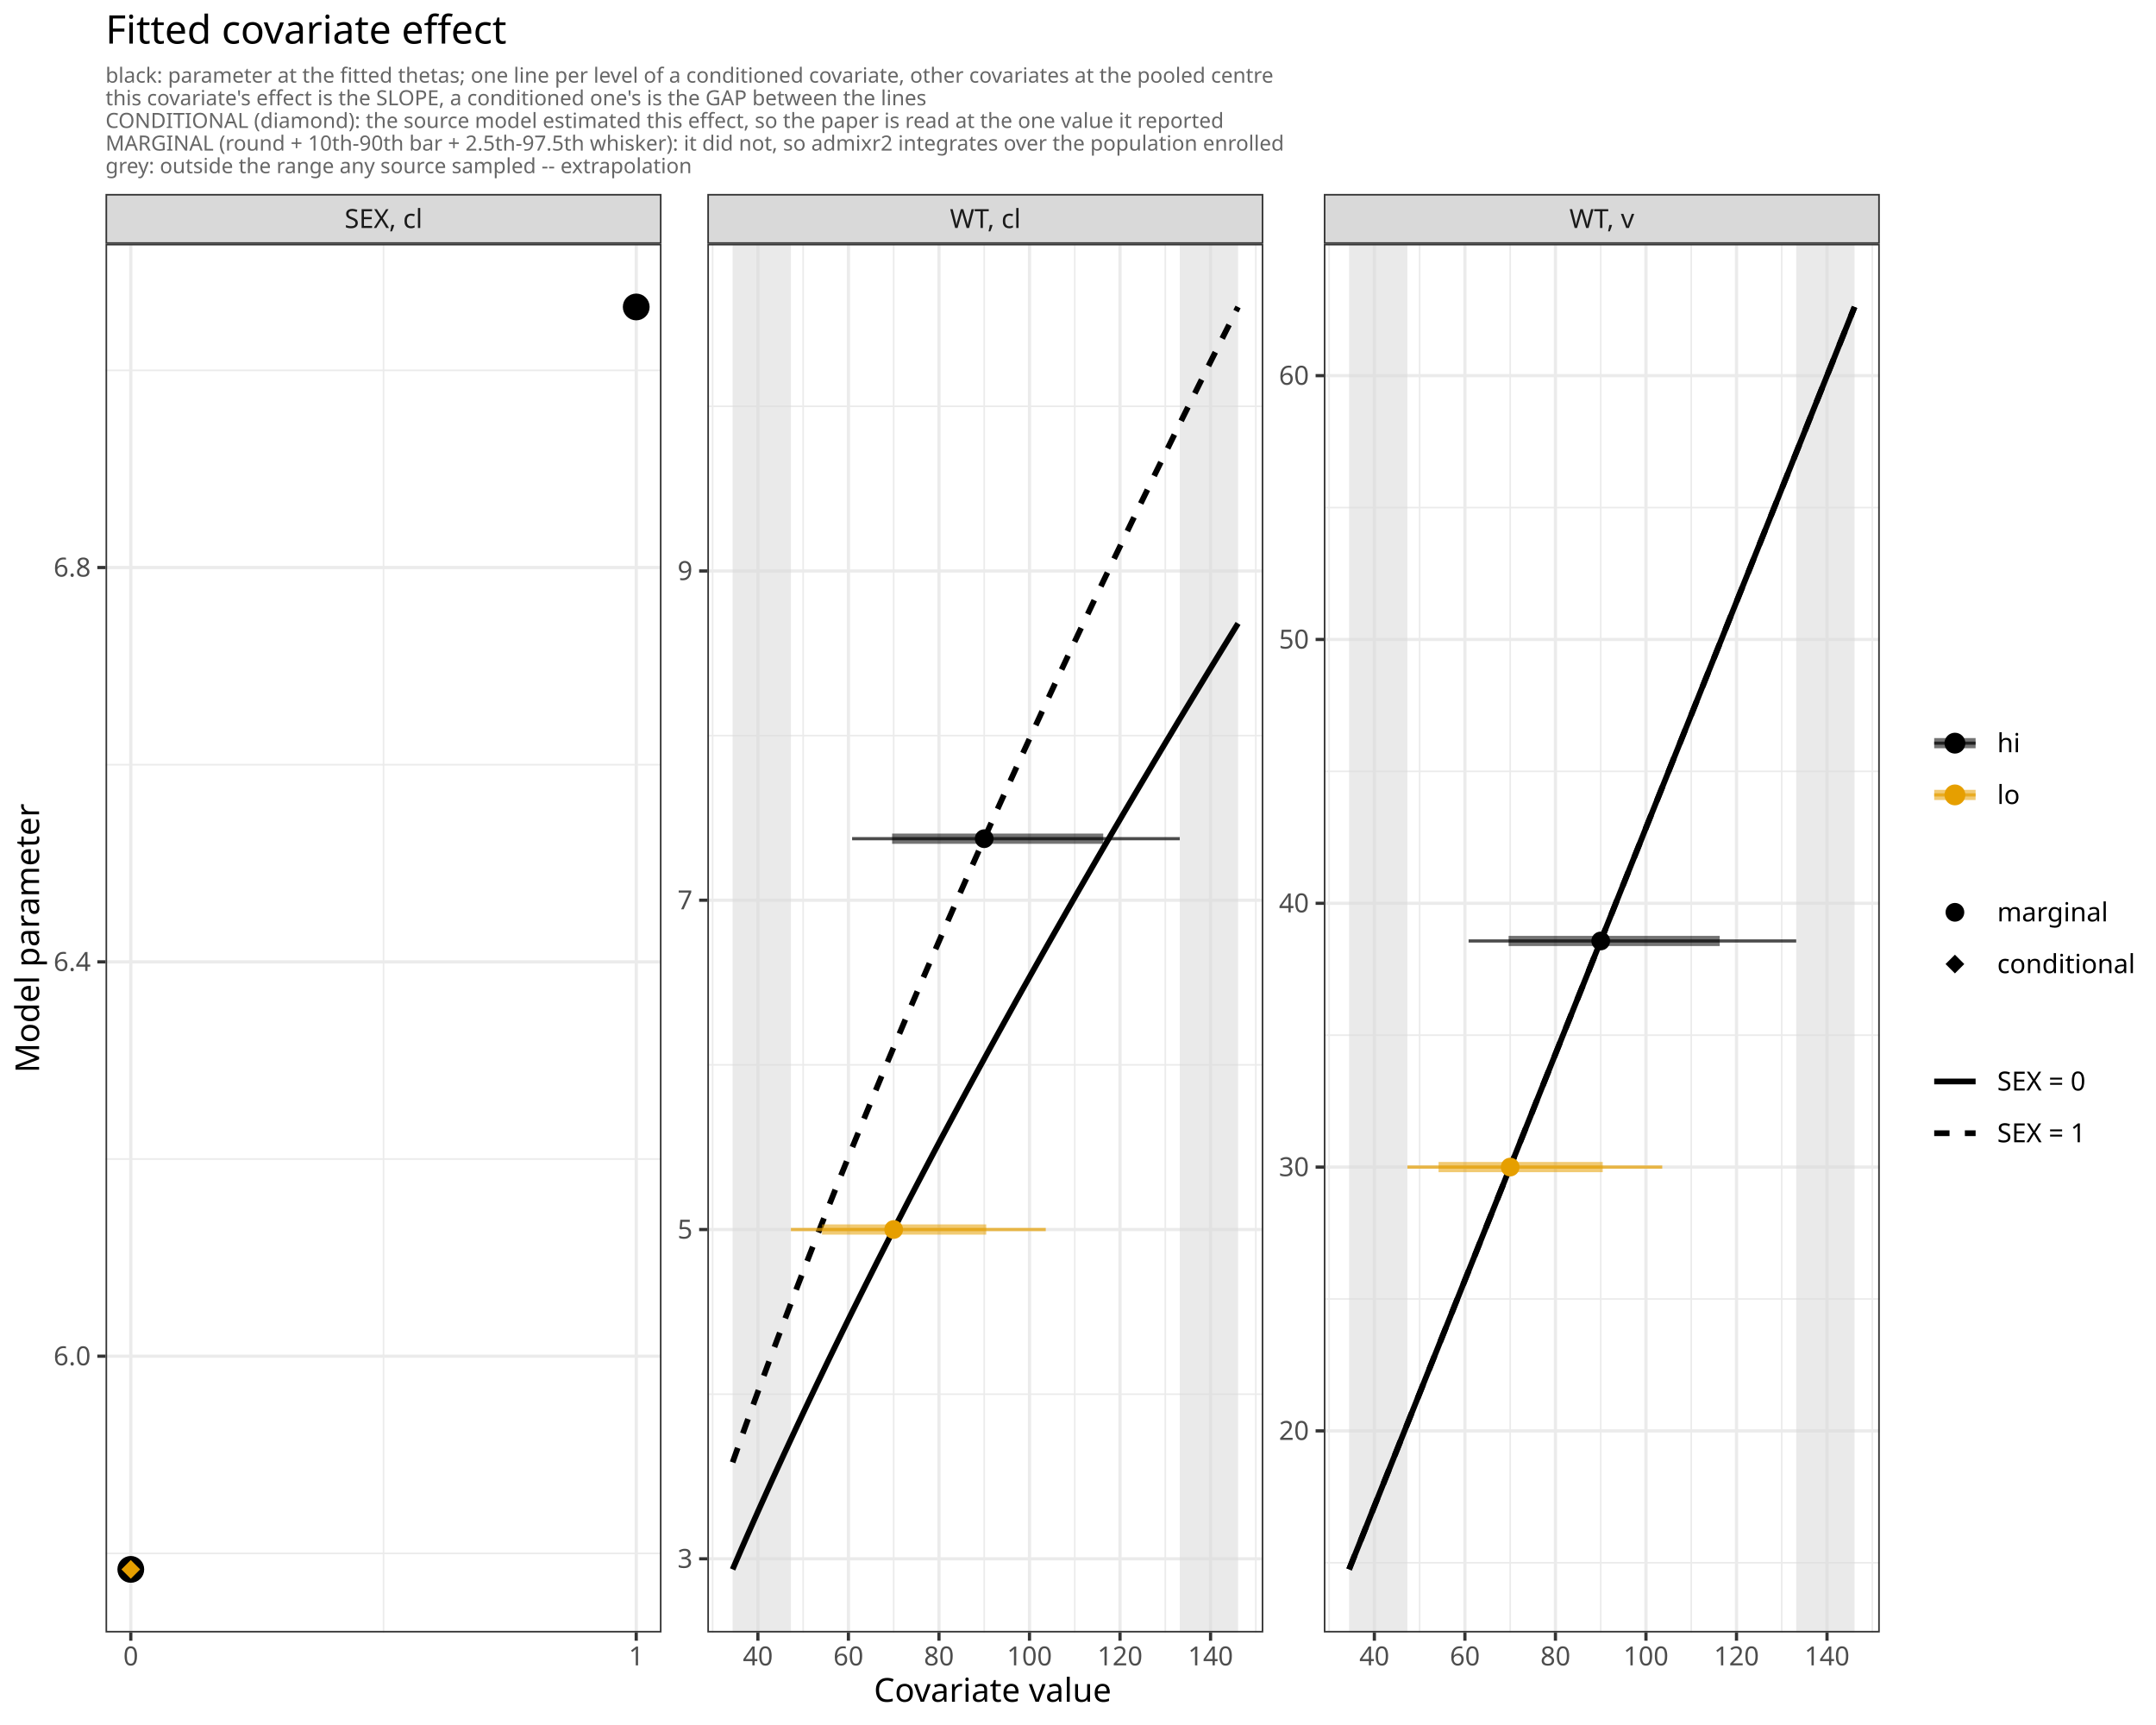
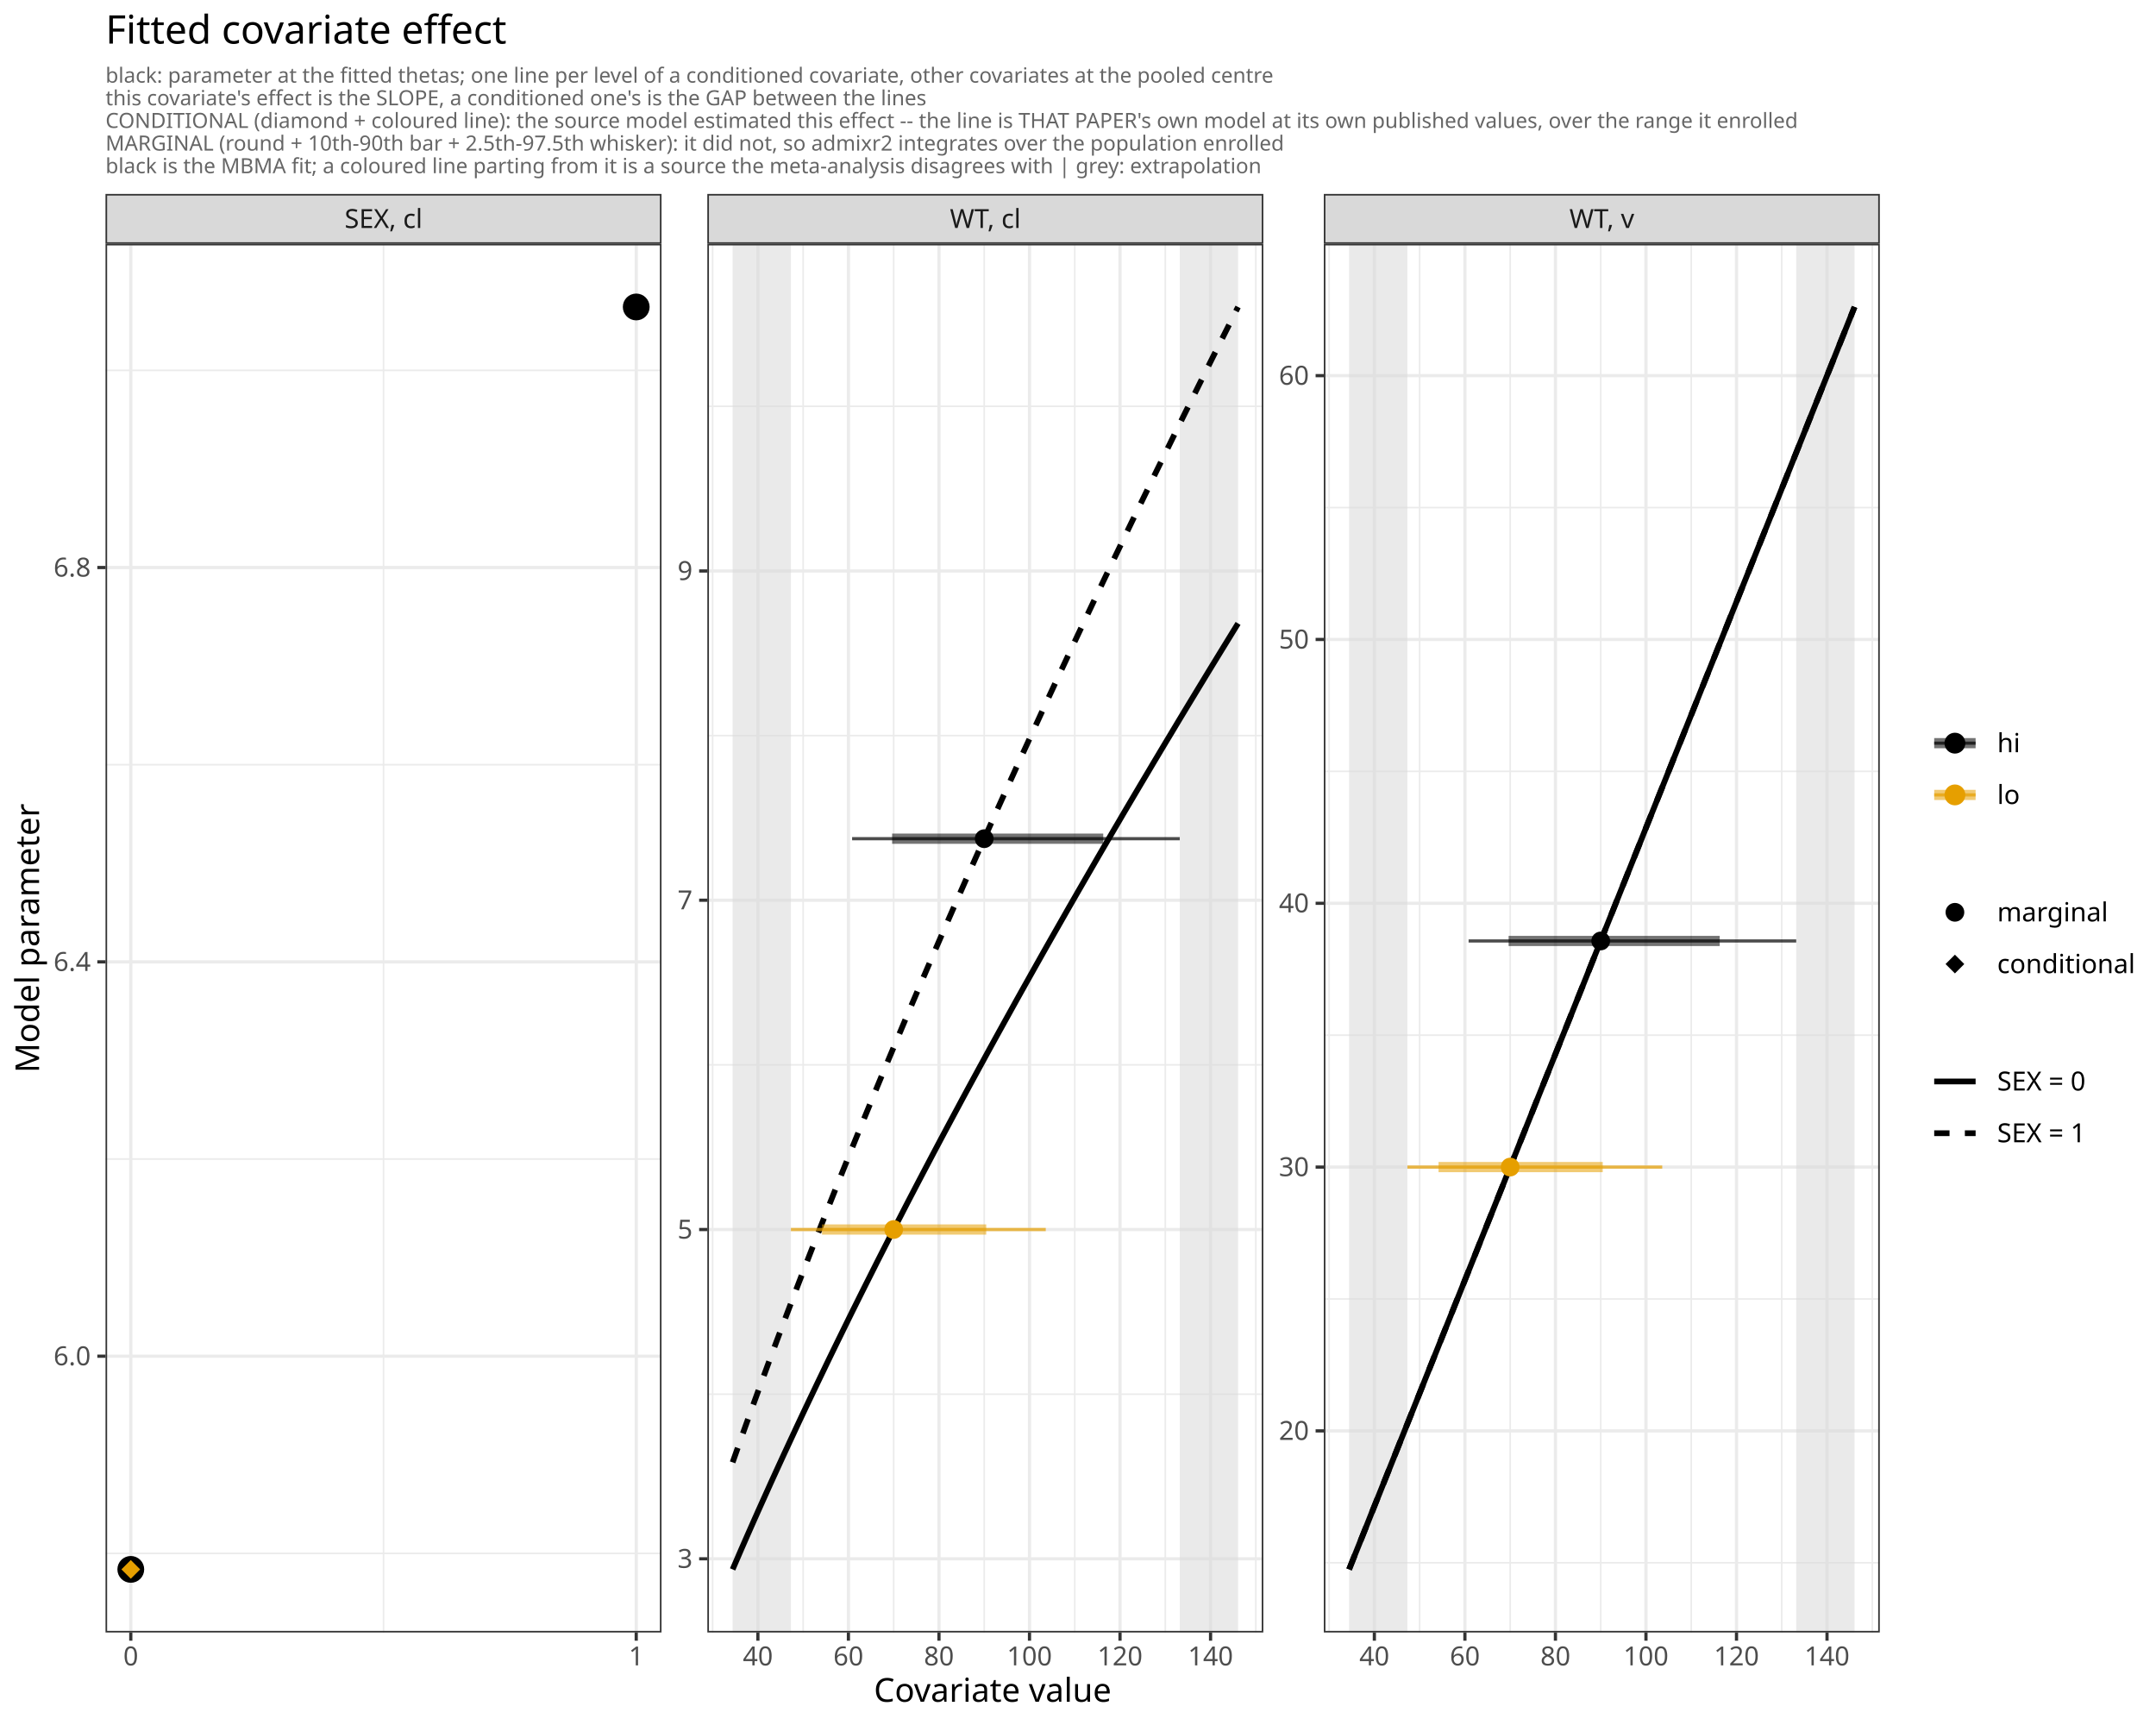
<svg xmlns="http://www.w3.org/2000/svg" class="svglite" data-engine-version="2.0" width="720.00pt" height="576.00pt" viewBox="0 0 720.00 576.00">
  <defs>
    <style type="text/css">
    .svglite line, .svglite polyline, .svglite polygon, .svglite path, .svglite rect, .svglite circle {
      fill: none;
      stroke: #000000;
      stroke-linecap: round;
      stroke-linejoin: round;
      stroke-miterlimit: 10.00;
    }
  </style>
  </defs>
  <rect width="100%" height="100%" style="stroke: none; fill: #FFFFFF;" />
  <defs>
    <clipPath id="cpMC4wMHw3MjAuMDB8MC4wMHw1NzYuMDA=">
      <rect x="0.00" y="0.00" width="720.00" height="576.00" />
    </clipPath>
  </defs>
  <g clip-path="url(#cpMC4wMHw3MjAuMDB8MC4wMHw1NzYuMDA=)">
    <rect x="0.00" y="0.00" width="720.00" height="576.00" style="stroke-width: 1.07; stroke: #FFFFFF; fill: #FFFFFF;" />
  </g>
  <defs>
    <clipPath id="cpMzUuMjR8MjIwLjkxfDgxLjQyfDU0NS4xMQ==">
      <rect x="35.24" y="81.42" width="185.67" height="463.69" />
    </clipPath>
  </defs>
  <g clip-path="url(#cpMzUuMjR8MjIwLjkxfDgxLjQyfDU0NS4xMQ==)">
    <rect x="35.24" y="81.42" width="185.67" height="463.69" style="stroke-width: 1.07; stroke: none; fill: #FFFFFF;" />
    <polyline points="35.24,518.69 220.91,518.69 " style="stroke-width: 0.53; stroke: #EBEBEB; stroke-linecap: butt;" />
    <polyline points="35.24,387.02 220.91,387.02 " style="stroke-width: 0.53; stroke: #EBEBEB; stroke-linecap: butt;" />
    <polyline points="35.24,255.34 220.91,255.34 " style="stroke-width: 0.53; stroke: #EBEBEB; stroke-linecap: butt;" />
    <polyline points="35.24,123.67 220.91,123.67 " style="stroke-width: 0.53; stroke: #EBEBEB; stroke-linecap: butt;" />
    <polyline points="128.08,545.11 128.08,81.42 " style="stroke-width: 0.53; stroke: #EBEBEB; stroke-linecap: butt;" />
    <polyline points="35.24,452.85 220.91,452.85 " style="stroke-width: 1.07; stroke: #EBEBEB; stroke-linecap: butt;" />
    <polyline points="35.24,321.18 220.91,321.18 " style="stroke-width: 1.07; stroke: #EBEBEB; stroke-linecap: butt;" />
    <polyline points="35.24,189.51 220.91,189.51 " style="stroke-width: 1.07; stroke: #EBEBEB; stroke-linecap: butt;" />
    <polyline points="43.68,545.11 43.68,81.42 " style="stroke-width: 1.07; stroke: #EBEBEB; stroke-linecap: butt;" />
    <polyline points="212.47,545.11 212.47,81.42 " style="stroke-width: 1.07; stroke: #EBEBEB; stroke-linecap: butt;" />
    <circle cx="43.68" cy="524.04" r="4.05" style="stroke-width: 0.85; fill: #000000;" />
    <circle cx="212.47" cy="102.50" r="4.05" style="stroke-width: 0.85; fill: #000000;" />
    <polygon points="209.34,102.50 212.47,99.37 215.60,102.50 212.47,105.63 " style="stroke-width: 0.71; stroke: none; fill: #000000;" />
    <polygon points="40.55,524.04 43.68,520.91 46.81,524.04 43.68,527.16 " style="stroke-width: 0.71; stroke: none; fill: #E69F00;" />
    <rect x="35.24" y="81.42" width="185.67" height="463.69" style="stroke-width: 1.07; stroke: #333333;" />
  </g>
  <g clip-path="url(#cpMC4wMHw3MjAuMDB8MC4wMHw1NzYuMDA=)">
</g>
  <defs>
    <clipPath id="cpMjM2LjIyfDQyMS44OXw4MS40Mnw1NDUuMTE=">
      <rect x="236.22" y="81.42" width="185.67" height="463.69" />
    </clipPath>
  </defs>
  <g clip-path="url(#cpMjM2LjIyfDQyMS44OXw4MS40Mnw1NDUuMTE=)">
    <rect x="236.22" y="81.42" width="185.67" height="463.69" style="stroke-width: 1.07; stroke: none; fill: #FFFFFF;" />
    <polyline points="236.22,465.53 421.89,465.53 " style="stroke-width: 0.53; stroke: #EBEBEB; stroke-linecap: butt;" />
    <polyline points="236.22,355.57 421.89,355.57 " style="stroke-width: 0.53; stroke: #EBEBEB; stroke-linecap: butt;" />
    <polyline points="236.22,245.62 421.89,245.62 " style="stroke-width: 0.53; stroke: #EBEBEB; stroke-linecap: butt;" />
    <polyline points="236.22,135.67 421.89,135.67 " style="stroke-width: 0.53; stroke: #EBEBEB; stroke-linecap: butt;" />
    <polyline points="237.98,545.11 237.98,81.42 " style="stroke-width: 0.53; stroke: #EBEBEB; stroke-linecap: butt;" />
    <polyline points="268.22,545.11 268.22,81.42 " style="stroke-width: 0.53; stroke: #EBEBEB; stroke-linecap: butt;" />
    <polyline points="298.45,545.11 298.45,81.42 " style="stroke-width: 0.53; stroke: #EBEBEB; stroke-linecap: butt;" />
    <polyline points="328.68,545.11 328.68,81.42 " style="stroke-width: 0.53; stroke: #EBEBEB; stroke-linecap: butt;" />
    <polyline points="358.92,545.11 358.92,81.42 " style="stroke-width: 0.53; stroke: #EBEBEB; stroke-linecap: butt;" />
    <polyline points="389.15,545.11 389.15,81.42 " style="stroke-width: 0.53; stroke: #EBEBEB; stroke-linecap: butt;" />
    <polyline points="419.38,545.11 419.38,81.42 " style="stroke-width: 0.53; stroke: #EBEBEB; stroke-linecap: butt;" />
    <polyline points="236.22,520.50 421.89,520.50 " style="stroke-width: 1.07; stroke: #EBEBEB; stroke-linecap: butt;" />
    <polyline points="236.22,410.55 421.89,410.55 " style="stroke-width: 1.07; stroke: #EBEBEB; stroke-linecap: butt;" />
    <polyline points="236.22,300.60 421.89,300.60 " style="stroke-width: 1.07; stroke: #EBEBEB; stroke-linecap: butt;" />
    <polyline points="236.22,190.65 421.89,190.65 " style="stroke-width: 1.07; stroke: #EBEBEB; stroke-linecap: butt;" />
    <polyline points="253.10,545.11 253.10,81.42 " style="stroke-width: 1.07; stroke: #EBEBEB; stroke-linecap: butt;" />
    <polyline points="283.33,545.11 283.33,81.42 " style="stroke-width: 1.07; stroke: #EBEBEB; stroke-linecap: butt;" />
    <polyline points="313.57,545.11 313.57,81.42 " style="stroke-width: 1.07; stroke: #EBEBEB; stroke-linecap: butt;" />
    <polyline points="343.80,545.11 343.80,81.42 " style="stroke-width: 1.07; stroke: #EBEBEB; stroke-linecap: butt;" />
    <polyline points="374.03,545.11 374.03,81.42 " style="stroke-width: 1.07; stroke: #EBEBEB; stroke-linecap: butt;" />
    <polyline points="404.27,545.11 404.27,81.42 " style="stroke-width: 1.07; stroke: #EBEBEB; stroke-linecap: butt;" />
    <rect x="244.66" y="81.42" width="19.48" height="463.69" style="stroke-width: 1.07; stroke: none; stroke-linecap: butt; stroke-linejoin: miter; fill: #D9D9D9; fill-opacity: 0.55;" />
    <rect x="393.98" y="81.42" width="19.48" height="463.69" style="stroke-width: 1.07; stroke: none; stroke-linecap: butt; stroke-linejoin: miter; fill: #D9D9D9; fill-opacity: 0.55;" />
    <polyline points="244.66,524.04 246.08,520.75 247.49,517.48 248.91,514.23 250.33,511.01 251.75,507.80 253.17,504.61 254.59,501.45 256.01,498.30 257.42,495.16 258.84,492.05 260.26,488.95 261.68,485.86 263.10,482.80 264.52,479.75 265.93,476.71 267.35,473.69 268.77,470.68 270.19,467.69 271.61,464.71 273.03,461.74 274.45,458.79 275.86,455.85 277.28,452.92 278.70,450.00 280.12,447.10 281.54,444.21 282.96,441.32 284.37,438.45 285.79,435.60 287.21,432.75 288.63,429.91 290.05,427.09 291.47,424.27 292.88,421.46 294.30,418.67 295.72,415.88 297.14,413.10 298.56,410.34 299.98,407.58 301.40,404.83 302.81,402.09 304.23,399.36 305.65,396.63 307.07,393.92 308.49,391.21 309.91,388.52 311.32,385.83 312.74,383.15 314.16,380.47 315.58,377.81 317.00,375.15 318.42,372.50 319.84,369.86 321.25,367.22 322.67,364.59 324.09,361.97 325.51,359.36 326.93,356.75 328.35,354.15 329.76,351.56 331.18,348.97 332.60,346.39 334.02,343.82 335.44,341.25 336.86,338.69 338.28,336.13 339.69,333.58 341.11,331.04 342.53,328.51 343.95,325.98 345.37,323.45 346.79,320.93 348.20,318.42 349.62,315.91 351.04,313.41 352.46,310.92 353.88,308.43 355.30,305.94 356.71,303.46 358.13,300.99 359.55,298.52 360.97,296.06 362.39,293.60 363.81,291.15 365.23,288.70 366.64,286.26 368.06,283.82 369.48,281.39 370.90,278.96 372.32,276.53 373.74,274.12 375.15,271.70 376.57,269.29 377.99,266.89 379.41,264.49 380.83,262.09 382.25,259.70 383.67,257.32 385.08,254.93 386.50,252.56 387.92,250.18 389.34,247.81 390.76,245.45 392.18,243.09 393.59,240.73 395.01,238.38 396.43,236.03 397.85,233.69 399.27,231.35 400.69,229.01 402.11,226.68 403.52,224.35 404.94,222.03 406.36,219.71 407.78,217.39 409.20,215.08 410.62,212.77 412.03,210.47 413.45,208.17 " style="stroke-width: 1.92; stroke-linecap: butt;" />
    <polyline points="244.66,488.30 246.08,484.29 247.49,480.29 248.91,476.33 250.33,472.39 251.75,468.47 253.17,464.58 254.59,460.71 256.01,456.86 257.42,453.04 258.84,449.23 260.26,445.45 261.68,441.68 263.10,437.93 264.52,434.21 265.93,430.50 267.35,426.81 268.77,423.13 270.19,419.48 271.61,415.84 273.03,412.21 274.45,408.61 275.86,405.02 277.28,401.44 278.70,397.88 280.12,394.33 281.54,390.80 282.96,387.28 284.37,383.77 285.79,380.28 287.21,376.80 288.63,373.34 290.05,369.89 291.47,366.45 292.88,363.02 294.30,359.61 295.72,356.20 297.14,352.81 298.56,349.43 299.98,346.06 301.40,342.70 302.81,339.36 304.23,336.02 305.65,332.70 307.07,329.38 308.49,326.08 309.91,322.78 311.32,319.50 312.74,316.22 314.16,312.96 315.58,309.70 317.00,306.45 318.42,303.22 319.84,299.99 321.25,296.77 322.67,293.56 324.09,290.36 325.51,287.16 326.93,283.98 328.35,280.80 329.76,277.64 331.18,274.48 332.60,271.33 334.02,268.18 335.44,265.05 336.86,261.92 338.28,258.80 339.69,255.69 341.11,252.58 342.53,249.48 343.95,246.39 345.37,243.31 346.79,240.23 348.20,237.16 349.62,234.10 351.04,231.05 352.46,228.00 353.88,224.96 355.30,221.92 356.71,218.90 358.13,215.87 359.55,212.86 360.97,209.85 362.39,206.85 363.81,203.85 365.23,200.86 366.64,197.88 368.06,194.90 369.48,191.93 370.90,188.96 372.32,186.00 373.74,183.05 375.15,180.10 376.57,177.16 377.99,174.22 379.41,171.29 380.83,168.37 382.25,165.45 383.67,162.53 385.08,159.62 386.50,156.72 387.92,153.82 389.34,150.93 390.76,148.04 392.18,145.15 393.59,142.28 395.01,139.40 396.43,136.54 397.85,133.67 399.27,130.82 400.69,127.96 402.11,125.11 403.52,122.27 404.94,119.43 406.36,116.60 407.78,113.77 409.20,110.95 410.62,108.13 412.03,105.31 413.45,102.50 " style="stroke-width: 1.92; stroke-dasharray: 5.12,5.12; stroke-linecap: butt;" />
    <line x1="284.56" y1="280.05" x2="393.98" y2="280.05" style="stroke-width: 1.07; stroke: #000000; stroke-opacity: 0.70; stroke-linecap: butt;" />
    <line x1="264.13" y1="410.55" x2="349.23" y2="410.55" style="stroke-width: 1.07; stroke: #E69F00; stroke-opacity: 0.70; stroke-linecap: butt;" />
    <line x1="297.92" y1="280.05" x2="368.43" y2="280.05" style="stroke-width: 3.41; stroke: #000000; stroke-opacity: 0.55; stroke-linecap: butt;" />
    <line x1="274.52" y1="410.55" x2="329.36" y2="410.55" style="stroke-width: 3.41; stroke: #E69F00; stroke-opacity: 0.55; stroke-linecap: butt;" />
    <circle cx="328.68" cy="280.05" r="3.13" style="stroke-width: 0.71; stroke: none; fill: #000000;" />
    <circle cx="298.45" cy="410.55" r="3.13" style="stroke-width: 0.71; stroke: none; fill: #E69F00;" />
    <rect x="236.22" y="81.42" width="185.67" height="463.69" style="stroke-width: 1.07; stroke: #333333;" />
  </g>
  <g clip-path="url(#cpMC4wMHw3MjAuMDB8MC4wMHw1NzYuMDA=)">
</g>
  <defs>
    <clipPath id="cpNDQyLjA5fDYyNy43N3w4MS40Mnw1NDUuMTE=">
      <rect x="442.09" y="81.42" width="185.67" height="463.69" />
    </clipPath>
  </defs>
  <g clip-path="url(#cpNDQyLjA5fDYyNy43N3w4MS40Mnw1NDUuMTE=)">
    <rect x="442.09" y="81.42" width="185.67" height="463.69" style="stroke-width: 1.07; stroke: none; fill: #FFFFFF;" />
    <polyline points="442.09,521.83 627.77,521.83 " style="stroke-width: 0.53; stroke: #EBEBEB; stroke-linecap: butt;" />
    <polyline points="442.09,433.74 627.77,433.74 " style="stroke-width: 0.53; stroke: #EBEBEB; stroke-linecap: butt;" />
    <polyline points="442.09,345.66 627.77,345.66 " style="stroke-width: 0.53; stroke: #EBEBEB; stroke-linecap: butt;" />
    <polyline points="442.09,257.57 627.77,257.57 " style="stroke-width: 0.53; stroke: #EBEBEB; stroke-linecap: butt;" />
    <polyline points="442.09,169.49 627.77,169.49 " style="stroke-width: 0.53; stroke: #EBEBEB; stroke-linecap: butt;" />
    <polyline points="443.86,545.11 443.86,81.42 " style="stroke-width: 0.53; stroke: #EBEBEB; stroke-linecap: butt;" />
    <polyline points="474.09,545.11 474.09,81.42 " style="stroke-width: 0.53; stroke: #EBEBEB; stroke-linecap: butt;" />
    <polyline points="504.32,545.11 504.32,81.42 " style="stroke-width: 0.53; stroke: #EBEBEB; stroke-linecap: butt;" />
    <polyline points="534.56,545.11 534.56,81.42 " style="stroke-width: 0.53; stroke: #EBEBEB; stroke-linecap: butt;" />
    <polyline points="564.79,545.11 564.79,81.42 " style="stroke-width: 0.53; stroke: #EBEBEB; stroke-linecap: butt;" />
    <polyline points="595.02,545.11 595.02,81.42 " style="stroke-width: 0.53; stroke: #EBEBEB; stroke-linecap: butt;" />
    <polyline points="625.26,545.11 625.26,81.42 " style="stroke-width: 0.53; stroke: #EBEBEB; stroke-linecap: butt;" />
    <polyline points="442.09,477.79 627.77,477.79 " style="stroke-width: 1.07; stroke: #EBEBEB; stroke-linecap: butt;" />
    <polyline points="442.09,389.70 627.77,389.70 " style="stroke-width: 1.07; stroke: #EBEBEB; stroke-linecap: butt;" />
    <polyline points="442.09,301.62 627.77,301.62 " style="stroke-width: 1.07; stroke: #EBEBEB; stroke-linecap: butt;" />
    <polyline points="442.09,213.53 627.77,213.53 " style="stroke-width: 1.07; stroke: #EBEBEB; stroke-linecap: butt;" />
    <polyline points="442.09,125.44 627.77,125.44 " style="stroke-width: 1.07; stroke: #EBEBEB; stroke-linecap: butt;" />
    <polyline points="458.97,545.11 458.97,81.42 " style="stroke-width: 1.07; stroke: #EBEBEB; stroke-linecap: butt;" />
    <polyline points="489.21,545.11 489.21,81.42 " style="stroke-width: 1.07; stroke: #EBEBEB; stroke-linecap: butt;" />
    <polyline points="519.44,545.11 519.44,81.42 " style="stroke-width: 1.07; stroke: #EBEBEB; stroke-linecap: butt;" />
    <polyline points="549.67,545.11 549.67,81.42 " style="stroke-width: 1.07; stroke: #EBEBEB; stroke-linecap: butt;" />
    <polyline points="579.91,545.11 579.91,81.42 " style="stroke-width: 1.07; stroke: #EBEBEB; stroke-linecap: butt;" />
    <polyline points="610.14,545.11 610.14,81.42 " style="stroke-width: 1.07; stroke: #EBEBEB; stroke-linecap: butt;" />
    <rect x="450.53" y="81.42" width="19.48" height="463.69" style="stroke-width: 1.07; stroke: none; stroke-linecap: butt; stroke-linejoin: miter; fill: #D9D9D9; fill-opacity: 0.55;" />
    <rect x="599.85" y="81.42" width="19.48" height="463.69" style="stroke-width: 1.07; stroke: none; stroke-linecap: butt; stroke-linejoin: miter; fill: #D9D9D9; fill-opacity: 0.55;" />
    <polyline points="450.53,524.04 451.95,520.49 453.37,516.95 454.79,513.41 456.21,509.87 457.62,506.32 459.04,502.78 460.46,499.24 461.88,495.70 463.30,492.15 464.72,488.61 466.14,485.07 467.55,481.53 468.97,477.99 470.39,474.44 471.81,470.90 473.23,467.36 474.65,463.82 476.06,460.27 477.48,456.73 478.90,453.19 480.32,449.65 481.74,446.10 483.16,442.56 484.58,439.02 485.99,435.48 487.41,431.94 488.83,428.39 490.25,424.85 491.67,421.31 493.09,417.77 494.50,414.22 495.92,410.68 497.34,407.14 498.76,403.60 500.18,400.05 501.60,396.51 503.01,392.97 504.43,389.43 505.85,385.89 507.27,382.34 508.69,378.80 510.11,375.26 511.53,371.72 512.94,368.17 514.36,364.63 515.78,361.09 517.20,357.55 518.62,354.00 520.04,350.46 521.45,346.92 522.87,343.38 524.29,339.84 525.71,336.29 527.13,332.75 528.55,329.21 529.97,325.67 531.38,322.12 532.80,318.58 534.22,315.04 535.64,311.50 537.06,307.95 538.48,304.41 539.89,300.87 541.31,297.33 542.73,293.79 544.15,290.24 545.57,286.70 546.99,283.16 548.41,279.62 549.82,276.07 551.24,272.53 552.66,268.99 554.08,265.45 555.50,261.90 556.92,258.36 558.33,254.82 559.75,251.28 561.17,247.74 562.59,244.19 564.01,240.65 565.43,237.11 566.84,233.57 568.26,230.02 569.68,226.48 571.10,222.94 572.52,219.40 573.94,215.85 575.36,212.31 576.77,208.77 578.19,205.23 579.61,201.69 581.03,198.14 582.45,194.60 583.87,191.06 585.28,187.52 586.70,183.97 588.12,180.43 589.54,176.89 590.96,173.35 592.38,169.80 593.80,166.26 595.21,162.72 596.63,159.18 598.05,155.64 599.47,152.09 600.89,148.55 602.31,145.01 603.72,141.47 605.14,137.92 606.56,134.38 607.98,130.84 609.40,127.30 610.82,123.75 612.24,120.21 613.65,116.67 615.07,113.13 616.49,109.59 617.91,106.04 619.33,102.50 " style="stroke-width: 1.92; stroke-linecap: butt;" />
    <polyline points="450.53,524.04 451.95,520.49 453.37,516.95 454.79,513.41 456.21,509.87 457.62,506.32 459.04,502.78 460.46,499.24 461.88,495.70 463.30,492.15 464.72,488.61 466.14,485.07 467.55,481.53 468.97,477.99 470.39,474.44 471.81,470.90 473.23,467.36 474.65,463.82 476.06,460.27 477.48,456.73 478.90,453.19 480.32,449.65 481.74,446.10 483.16,442.56 484.58,439.02 485.99,435.48 487.41,431.94 488.83,428.39 490.25,424.85 491.67,421.31 493.09,417.77 494.50,414.22 495.92,410.68 497.34,407.14 498.76,403.60 500.18,400.05 501.60,396.51 503.01,392.97 504.43,389.43 505.85,385.89 507.27,382.34 508.69,378.80 510.11,375.26 511.53,371.72 512.94,368.17 514.36,364.63 515.78,361.09 517.20,357.55 518.62,354.00 520.04,350.46 521.45,346.92 522.87,343.38 524.29,339.84 525.71,336.29 527.13,332.75 528.55,329.21 529.97,325.67 531.38,322.12 532.80,318.58 534.22,315.04 535.64,311.50 537.06,307.95 538.48,304.41 539.89,300.87 541.31,297.33 542.73,293.79 544.15,290.24 545.57,286.70 546.99,283.16 548.41,279.62 549.82,276.07 551.24,272.53 552.66,268.99 554.08,265.45 555.50,261.90 556.92,258.36 558.33,254.82 559.75,251.28 561.17,247.74 562.59,244.19 564.01,240.65 565.43,237.11 566.84,233.57 568.26,230.02 569.68,226.48 571.10,222.94 572.52,219.40 573.94,215.85 575.36,212.31 576.77,208.77 578.19,205.23 579.61,201.69 581.03,198.14 582.45,194.60 583.87,191.06 585.28,187.52 586.70,183.97 588.12,180.43 589.54,176.89 590.96,173.35 592.38,169.80 593.80,166.26 595.21,162.72 596.63,159.18 598.05,155.64 599.47,152.09 600.89,148.55 602.31,145.01 603.72,141.47 605.14,137.92 606.56,134.38 607.98,130.84 609.40,127.30 610.82,123.75 612.24,120.21 613.65,116.67 615.07,113.13 616.49,109.59 617.91,106.04 619.33,102.50 " style="stroke-width: 1.92; stroke-dasharray: 5.12,5.12; stroke-linecap: butt;" />
    <line x1="490.44" y1="314.20" x2="599.85" y2="314.20" style="stroke-width: 1.07; stroke: #000000; stroke-opacity: 0.70; stroke-linecap: butt;" />
    <line x1="470.01" y1="389.70" x2="555.11" y2="389.70" style="stroke-width: 1.07; stroke: #E69F00; stroke-opacity: 0.70; stroke-linecap: butt;" />
    <line x1="503.80" y1="314.20" x2="574.30" y2="314.20" style="stroke-width: 3.41; stroke: #000000; stroke-opacity: 0.55; stroke-linecap: butt;" />
    <line x1="480.40" y1="389.70" x2="535.24" y2="389.70" style="stroke-width: 3.41; stroke: #E69F00; stroke-opacity: 0.55; stroke-linecap: butt;" />
    <circle cx="534.56" cy="314.20" r="3.13" style="stroke-width: 0.71; stroke: none; fill: #000000;" />
    <circle cx="504.32" cy="389.70" r="3.13" style="stroke-width: 0.71; stroke: none; fill: #E69F00;" />
    <rect x="442.09" y="81.42" width="185.67" height="463.69" style="stroke-width: 1.07; stroke: #333333;" />
  </g>
  <g clip-path="url(#cpMC4wMHw3MjAuMDB8MC4wMHw1NzYuMDA=)">
</g>
  <defs>
    <clipPath id="cpMzUuMjR8MjIwLjkxfDY0Ljc3fDgxLjQy">
      <rect x="35.24" y="64.77" width="185.67" height="16.65" />
    </clipPath>
  </defs>
  <g clip-path="url(#cpMzUuMjR8MjIwLjkxfDY0Ljc3fDgxLjQy)">
    <rect x="35.24" y="64.77" width="185.67" height="16.65" style="stroke-width: 1.07; stroke: #333333; fill: #D9D9D9;" />
    <text x="128.08" y="76.13" text-anchor="middle" style="font-size: 8.80px; fill: #1A1A1A; font-family: sans;" textLength="28.86px" lengthAdjust="spacingAndGlyphs">SEX, cl</text>
  </g>
  <g clip-path="url(#cpMC4wMHw3MjAuMDB8MC4wMHw1NzYuMDA=)">
</g>
  <defs>
    <clipPath id="cpMjM2LjIyfDQyMS44OXw2NC43N3w4MS40Mg==">
      <rect x="236.22" y="64.77" width="185.67" height="16.65" />
    </clipPath>
  </defs>
  <g clip-path="url(#cpMjM2LjIyfDQyMS44OXw2NC43N3w4MS40Mg==)">
    <rect x="236.22" y="64.77" width="185.67" height="16.65" style="stroke-width: 1.07; stroke: #333333; fill: #D9D9D9;" />
    <text x="329.06" y="76.13" text-anchor="middle" style="font-size: 8.80px; fill: #1A1A1A; font-family: sans;" textLength="24.93px" lengthAdjust="spacingAndGlyphs">WT, cl</text>
  </g>
  <g clip-path="url(#cpMC4wMHw3MjAuMDB8MC4wMHw1NzYuMDA=)">
</g>
  <defs>
    <clipPath id="cpNDQyLjA5fDYyNy43N3w2NC43N3w4MS40Mg==">
      <rect x="442.09" y="64.77" width="185.67" height="16.65" />
    </clipPath>
  </defs>
  <g clip-path="url(#cpNDQyLjA5fDYyNy43N3w2NC43N3w4MS40Mg==)">
    <rect x="442.09" y="64.77" width="185.67" height="16.65" style="stroke-width: 1.07; stroke: #333333; fill: #D9D9D9;" />
    <text x="534.93" y="76.13" text-anchor="middle" style="font-size: 8.80px; fill: #1A1A1A; font-family: sans;" textLength="22.97px" lengthAdjust="spacingAndGlyphs">WT, v</text>
  </g>
  <g clip-path="url(#cpMC4wMHw3MjAuMDB8MC4wMHw1NzYuMDA=)">
    <polyline points="43.68,547.85 43.68,545.11 " style="stroke-width: 1.07; stroke: #333333; stroke-linecap: butt;" />
    <polyline points="212.47,547.85 212.47,545.11 " style="stroke-width: 1.07; stroke: #333333; stroke-linecap: butt;" />
    <text x="43.68" y="556.10" text-anchor="middle" style="font-size: 8.80px; fill: #4D4D4D; font-family: sans;" textLength="4.89px" lengthAdjust="spacingAndGlyphs">0</text>
    <text x="212.47" y="556.10" text-anchor="middle" style="font-size: 8.80px; fill: #4D4D4D; font-family: sans;" textLength="4.89px" lengthAdjust="spacingAndGlyphs">1</text>
    <polyline points="253.10,547.85 253.10,545.11 " style="stroke-width: 1.07; stroke: #333333; stroke-linecap: butt;" />
    <polyline points="283.33,547.85 283.33,545.11 " style="stroke-width: 1.07; stroke: #333333; stroke-linecap: butt;" />
    <polyline points="313.57,547.85 313.57,545.11 " style="stroke-width: 1.07; stroke: #333333; stroke-linecap: butt;" />
    <polyline points="343.80,547.85 343.80,545.11 " style="stroke-width: 1.07; stroke: #333333; stroke-linecap: butt;" />
    <polyline points="374.03,547.85 374.03,545.11 " style="stroke-width: 1.07; stroke: #333333; stroke-linecap: butt;" />
    <polyline points="404.27,547.85 404.27,545.11 " style="stroke-width: 1.07; stroke: #333333; stroke-linecap: butt;" />
    <text x="253.10" y="556.10" text-anchor="middle" style="font-size: 8.80px; fill: #4D4D4D; font-family: sans;" textLength="9.79px" lengthAdjust="spacingAndGlyphs">40</text>
    <text x="283.33" y="556.10" text-anchor="middle" style="font-size: 8.80px; fill: #4D4D4D; font-family: sans;" textLength="9.79px" lengthAdjust="spacingAndGlyphs">60</text>
    <text x="313.57" y="556.10" text-anchor="middle" style="font-size: 8.80px; fill: #4D4D4D; font-family: sans;" textLength="9.79px" lengthAdjust="spacingAndGlyphs">80</text>
    <text x="343.80" y="556.10" text-anchor="middle" style="font-size: 8.80px; fill: #4D4D4D; font-family: sans;" textLength="14.68px" lengthAdjust="spacingAndGlyphs">100</text>
    <text x="374.03" y="556.10" text-anchor="middle" style="font-size: 8.80px; fill: #4D4D4D; font-family: sans;" textLength="14.68px" lengthAdjust="spacingAndGlyphs">120</text>
    <text x="404.27" y="556.10" text-anchor="middle" style="font-size: 8.80px; fill: #4D4D4D; font-family: sans;" textLength="14.68px" lengthAdjust="spacingAndGlyphs">140</text>
    <polyline points="458.97,547.85 458.97,545.11 " style="stroke-width: 1.07; stroke: #333333; stroke-linecap: butt;" />
    <polyline points="489.21,547.85 489.21,545.11 " style="stroke-width: 1.07; stroke: #333333; stroke-linecap: butt;" />
    <polyline points="519.44,547.85 519.44,545.11 " style="stroke-width: 1.07; stroke: #333333; stroke-linecap: butt;" />
    <polyline points="549.67,547.85 549.67,545.11 " style="stroke-width: 1.07; stroke: #333333; stroke-linecap: butt;" />
    <polyline points="579.91,547.85 579.91,545.11 " style="stroke-width: 1.07; stroke: #333333; stroke-linecap: butt;" />
    <polyline points="610.14,547.85 610.14,545.11 " style="stroke-width: 1.07; stroke: #333333; stroke-linecap: butt;" />
    <text x="458.97" y="556.10" text-anchor="middle" style="font-size: 8.80px; fill: #4D4D4D; font-family: sans;" textLength="9.79px" lengthAdjust="spacingAndGlyphs">40</text>
    <text x="489.21" y="556.10" text-anchor="middle" style="font-size: 8.80px; fill: #4D4D4D; font-family: sans;" textLength="9.79px" lengthAdjust="spacingAndGlyphs">60</text>
    <text x="519.44" y="556.10" text-anchor="middle" style="font-size: 8.80px; fill: #4D4D4D; font-family: sans;" textLength="9.79px" lengthAdjust="spacingAndGlyphs">80</text>
    <text x="549.67" y="556.10" text-anchor="middle" style="font-size: 8.80px; fill: #4D4D4D; font-family: sans;" textLength="14.68px" lengthAdjust="spacingAndGlyphs">100</text>
    <text x="579.91" y="556.10" text-anchor="middle" style="font-size: 8.80px; fill: #4D4D4D; font-family: sans;" textLength="14.68px" lengthAdjust="spacingAndGlyphs">120</text>
    <text x="610.14" y="556.10" text-anchor="middle" style="font-size: 8.80px; fill: #4D4D4D; font-family: sans;" textLength="14.68px" lengthAdjust="spacingAndGlyphs">140</text>
    <text x="437.16" y="480.81" text-anchor="end" style="font-size: 8.80px; fill: #4D4D4D; font-family: sans;" textLength="9.79px" lengthAdjust="spacingAndGlyphs">20</text>
    <text x="437.16" y="392.73" text-anchor="end" style="font-size: 8.80px; fill: #4D4D4D; font-family: sans;" textLength="9.79px" lengthAdjust="spacingAndGlyphs">30</text>
    <text x="437.16" y="304.64" text-anchor="end" style="font-size: 8.80px; fill: #4D4D4D; font-family: sans;" textLength="9.79px" lengthAdjust="spacingAndGlyphs">40</text>
    <text x="437.16" y="216.56" text-anchor="end" style="font-size: 8.80px; fill: #4D4D4D; font-family: sans;" textLength="9.79px" lengthAdjust="spacingAndGlyphs">50</text>
    <text x="437.16" y="128.47" text-anchor="end" style="font-size: 8.80px; fill: #4D4D4D; font-family: sans;" textLength="9.79px" lengthAdjust="spacingAndGlyphs">60</text>
    <polyline points="439.35,477.79 442.09,477.79 " style="stroke-width: 1.07; stroke: #333333; stroke-linecap: butt;" />
    <polyline points="439.35,389.70 442.09,389.70 " style="stroke-width: 1.07; stroke: #333333; stroke-linecap: butt;" />
    <polyline points="439.35,301.62 442.09,301.62 " style="stroke-width: 1.07; stroke: #333333; stroke-linecap: butt;" />
    <polyline points="439.35,213.53 442.09,213.53 " style="stroke-width: 1.07; stroke: #333333; stroke-linecap: butt;" />
    <polyline points="439.35,125.44 442.09,125.44 " style="stroke-width: 1.07; stroke: #333333; stroke-linecap: butt;" />
    <text x="231.29" y="523.53" text-anchor="end" style="font-size: 8.80px; fill: #4D4D4D; font-family: sans;" textLength="4.89px" lengthAdjust="spacingAndGlyphs">3</text>
    <text x="231.29" y="413.58" text-anchor="end" style="font-size: 8.80px; fill: #4D4D4D; font-family: sans;" textLength="4.89px" lengthAdjust="spacingAndGlyphs">5</text>
    <text x="231.29" y="303.63" text-anchor="end" style="font-size: 8.80px; fill: #4D4D4D; font-family: sans;" textLength="4.89px" lengthAdjust="spacingAndGlyphs">7</text>
    <text x="231.29" y="193.67" text-anchor="end" style="font-size: 8.80px; fill: #4D4D4D; font-family: sans;" textLength="4.89px" lengthAdjust="spacingAndGlyphs">9</text>
    <polyline points="233.48,520.50 236.22,520.50 " style="stroke-width: 1.07; stroke: #333333; stroke-linecap: butt;" />
    <polyline points="233.48,410.55 236.22,410.55 " style="stroke-width: 1.07; stroke: #333333; stroke-linecap: butt;" />
    <polyline points="233.48,300.60 236.22,300.60 " style="stroke-width: 1.07; stroke: #333333; stroke-linecap: butt;" />
    <polyline points="233.48,190.65 236.22,190.65 " style="stroke-width: 1.07; stroke: #333333; stroke-linecap: butt;" />
    <text x="30.31" y="455.88" text-anchor="end" style="font-size: 8.80px; fill: #4D4D4D; font-family: sans;" textLength="12.23px" lengthAdjust="spacingAndGlyphs">6.0</text>
    <text x="30.31" y="324.21" text-anchor="end" style="font-size: 8.80px; fill: #4D4D4D; font-family: sans;" textLength="12.23px" lengthAdjust="spacingAndGlyphs">6.4</text>
    <text x="30.31" y="192.53" text-anchor="end" style="font-size: 8.80px; fill: #4D4D4D; font-family: sans;" textLength="12.23px" lengthAdjust="spacingAndGlyphs">6.8</text>
    <polyline points="32.50,452.85 35.24,452.85 " style="stroke-width: 1.07; stroke: #333333; stroke-linecap: butt;" />
    <polyline points="32.50,321.18 35.24,321.18 " style="stroke-width: 1.07; stroke: #333333; stroke-linecap: butt;" />
    <polyline points="32.50,189.51 35.24,189.51 " style="stroke-width: 1.07; stroke: #333333; stroke-linecap: butt;" />
    <text x="331.50" y="568.24" text-anchor="middle" style="font-size: 11.00px; font-family: sans;" textLength="76.44px" lengthAdjust="spacingAndGlyphs">Covariate value</text>
    <text transform="translate(13.05,313.27) rotate(-90)" text-anchor="middle" style="font-size: 11.00px; font-family: sans;" textLength="83.16px" lengthAdjust="spacingAndGlyphs">Model parameter</text>
    <rect x="638.73" y="234.03" width="40.57" height="45.52" style="stroke-width: 1.07; stroke: none; fill: #FFFFFF;" />
    <rect x="644.21" y="239.51" width="17.28" height="17.28" style="stroke-width: 1.07; stroke: none; fill: #FFFFFF;" />
    <line x1="645.93" y1="248.15" x2="659.76" y2="248.15" style="stroke-width: 1.07; stroke: #000000; stroke-opacity: 0.70; stroke-linecap: butt;" />
    <line x1="645.93" y1="248.15" x2="659.76" y2="248.15" style="stroke-width: 3.41; stroke: #000000; stroke-opacity: 0.55; stroke-linecap: butt;" />
    <circle cx="652.85" cy="248.15" r="3.13" style="stroke-width: 0.71; fill: #000000;" />
    <rect x="644.21" y="256.79" width="17.28" height="17.28" style="stroke-width: 1.07; stroke: none; fill: #FFFFFF;" />
    <line x1="645.93" y1="265.43" x2="659.76" y2="265.43" style="stroke-width: 1.07; stroke: #E69F00; stroke-opacity: 0.70; stroke-linecap: butt;" />
    <line x1="645.93" y1="265.43" x2="659.76" y2="265.43" style="stroke-width: 3.41; stroke: #E69F00; stroke-opacity: 0.55; stroke-linecap: butt;" />
    <circle cx="652.85" cy="265.43" r="3.13" style="stroke-width: 0.71; stroke: #E69F00; fill: #E69F00;" />
    <text x="666.96" y="251.18" style="font-size: 8.80px; font-family: sans;" textLength="6.85px" lengthAdjust="spacingAndGlyphs">hi</text>
    <text x="666.96" y="268.46" style="font-size: 8.80px; font-family: sans;" textLength="6.85px" lengthAdjust="spacingAndGlyphs">lo</text>
    <rect x="638.73" y="290.51" width="75.79" height="45.52" style="stroke-width: 1.07; stroke: none; fill: #FFFFFF;" />
    <rect x="644.21" y="295.99" width="17.28" height="17.28" style="stroke-width: 1.07; stroke: none; fill: #FFFFFF;" />
    <circle cx="652.85" cy="304.63" r="3.13" style="stroke-width: 0.71; stroke: none; fill: #000000;" />
    <rect x="644.21" y="313.27" width="17.28" height="17.28" style="stroke-width: 1.07; stroke: none; fill: #FFFFFF;" />
    <polygon points="649.72,321.91 652.85,318.78 655.97,321.91 652.85,325.04 " style="stroke-width: 0.71; stroke: none; fill: #000000;" />
    <text x="666.96" y="307.66" style="font-size: 8.80px; font-family: sans;" textLength="33.75px" lengthAdjust="spacingAndGlyphs">marginal</text>
    <text x="666.96" y="324.94" style="font-size: 8.80px; font-family: sans;" textLength="42.08px" lengthAdjust="spacingAndGlyphs">conditional</text>
    <rect x="638.73" y="346.99" width="66.26" height="45.52" style="stroke-width: 1.07; stroke: none; fill: #FFFFFF;" />
    <rect x="644.21" y="352.47" width="17.28" height="17.28" style="stroke-width: 1.07; stroke: none; fill: #FFFFFF;" />
    <line x1="645.93" y1="361.11" x2="659.76" y2="361.11" style="stroke-width: 1.92; stroke-linecap: butt;" />
    <rect x="644.21" y="369.75" width="17.28" height="17.28" style="stroke-width: 1.07; stroke: none; fill: #FFFFFF;" />
    <line x1="645.93" y1="378.39" x2="659.76" y2="378.39" style="stroke-width: 1.92; stroke-dasharray: 5.12,5.12; stroke-linecap: butt;" />
    <text x="666.96" y="364.13" style="font-size: 8.80px; font-family: sans;" textLength="32.54px" lengthAdjust="spacingAndGlyphs">SEX = 0</text>
    <text x="666.96" y="381.41" style="font-size: 8.80px; font-family: sans;" textLength="32.54px" lengthAdjust="spacingAndGlyphs">SEX = 1</text>
    <text x="35.24" y="27.60" style="font-size: 7.00px; fill: #666666; font-family: sans;" textLength="365.81px" lengthAdjust="spacingAndGlyphs">black: parameter at the fitted thetas; one line per level of a conditioned covariate, other covariates at the pooled centre</text>
    <text x="35.24" y="35.16" style="font-size: 7.00px; fill: #666666; font-family: sans;" textLength="264.97px" lengthAdjust="spacingAndGlyphs">this covariate's effect is the SLOPE, a conditioned one's is the GAP between the lines</text>
-     <text x="35.24" y="42.72" style="font-size: 7.00px; fill: #666666; font-family: sans;" textLength="354.11px" lengthAdjust="spacingAndGlyphs">CONDITIONAL (diamond): the source model estimated this effect, so the paper is read at the one value it reported</text>
+     <text x="35.24" y="42.72" style="font-size: 7.00px; fill: #666666; font-family: sans;" textLength="542.40px" lengthAdjust="spacingAndGlyphs">CONDITIONAL (diamond + coloured line): the source model estimated this effect -- the line is THAT PAPER's own model at its own published values, over the range it enrolled</text>
    <text x="35.24" y="50.28" style="font-size: 7.00px; fill: #666666; font-family: sans;" textLength="371.24px" lengthAdjust="spacingAndGlyphs">MARGINAL (round + 10th-90th bar + 2.5th-97.5th whisker): it did not, so admixr2 integrates over the population enrolled</text>
-     <text x="35.24" y="57.84" style="font-size: 7.00px; fill: #666666; font-family: sans;" textLength="184.85px" lengthAdjust="spacingAndGlyphs">grey: outside the range any source sampled -- extrapolation</text>
+     <text x="35.24" y="57.84" style="font-size: 7.00px; fill: #666666; font-family: sans;" textLength="366.03px" lengthAdjust="spacingAndGlyphs">black is the MBMA fit; a coloured line parting from it is a source the meta-analysis disagrees with  |  grey: extrapolation</text>
    <text x="35.24" y="14.56" style="font-size: 13.20px; font-family: sans;" textLength="126.21px" lengthAdjust="spacingAndGlyphs">Fitted covariate effect</text>
  </g>
</svg>
